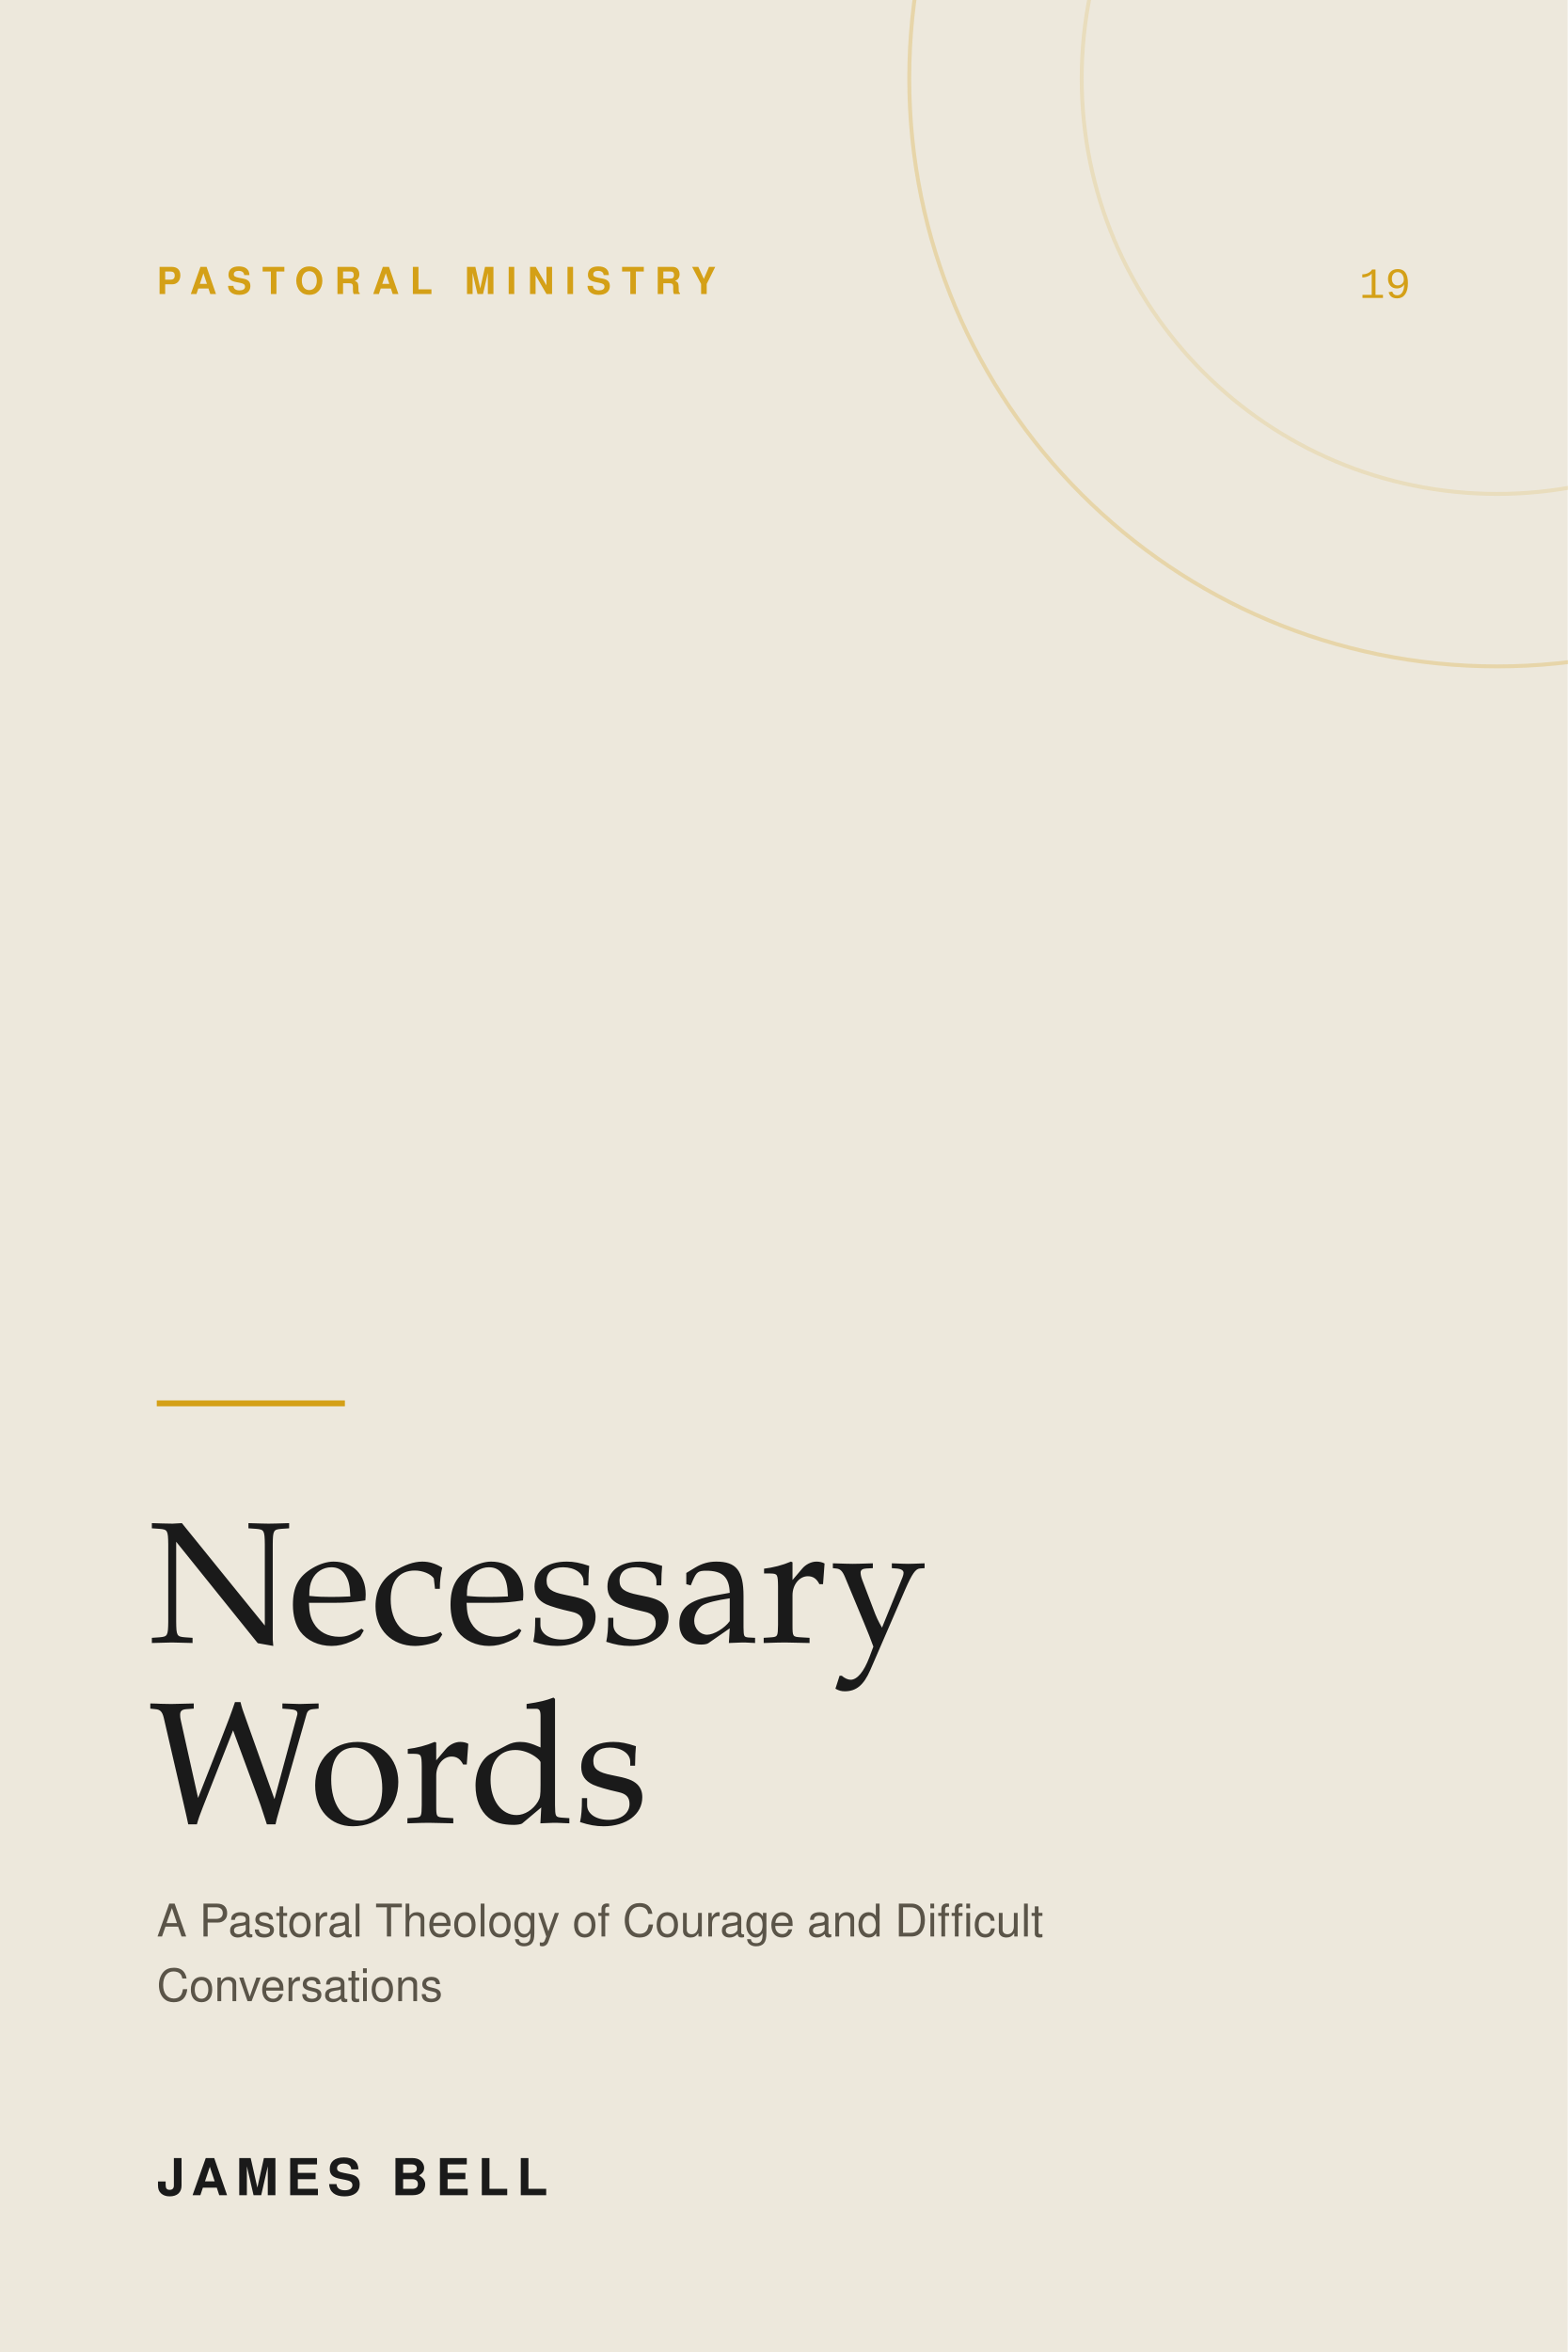
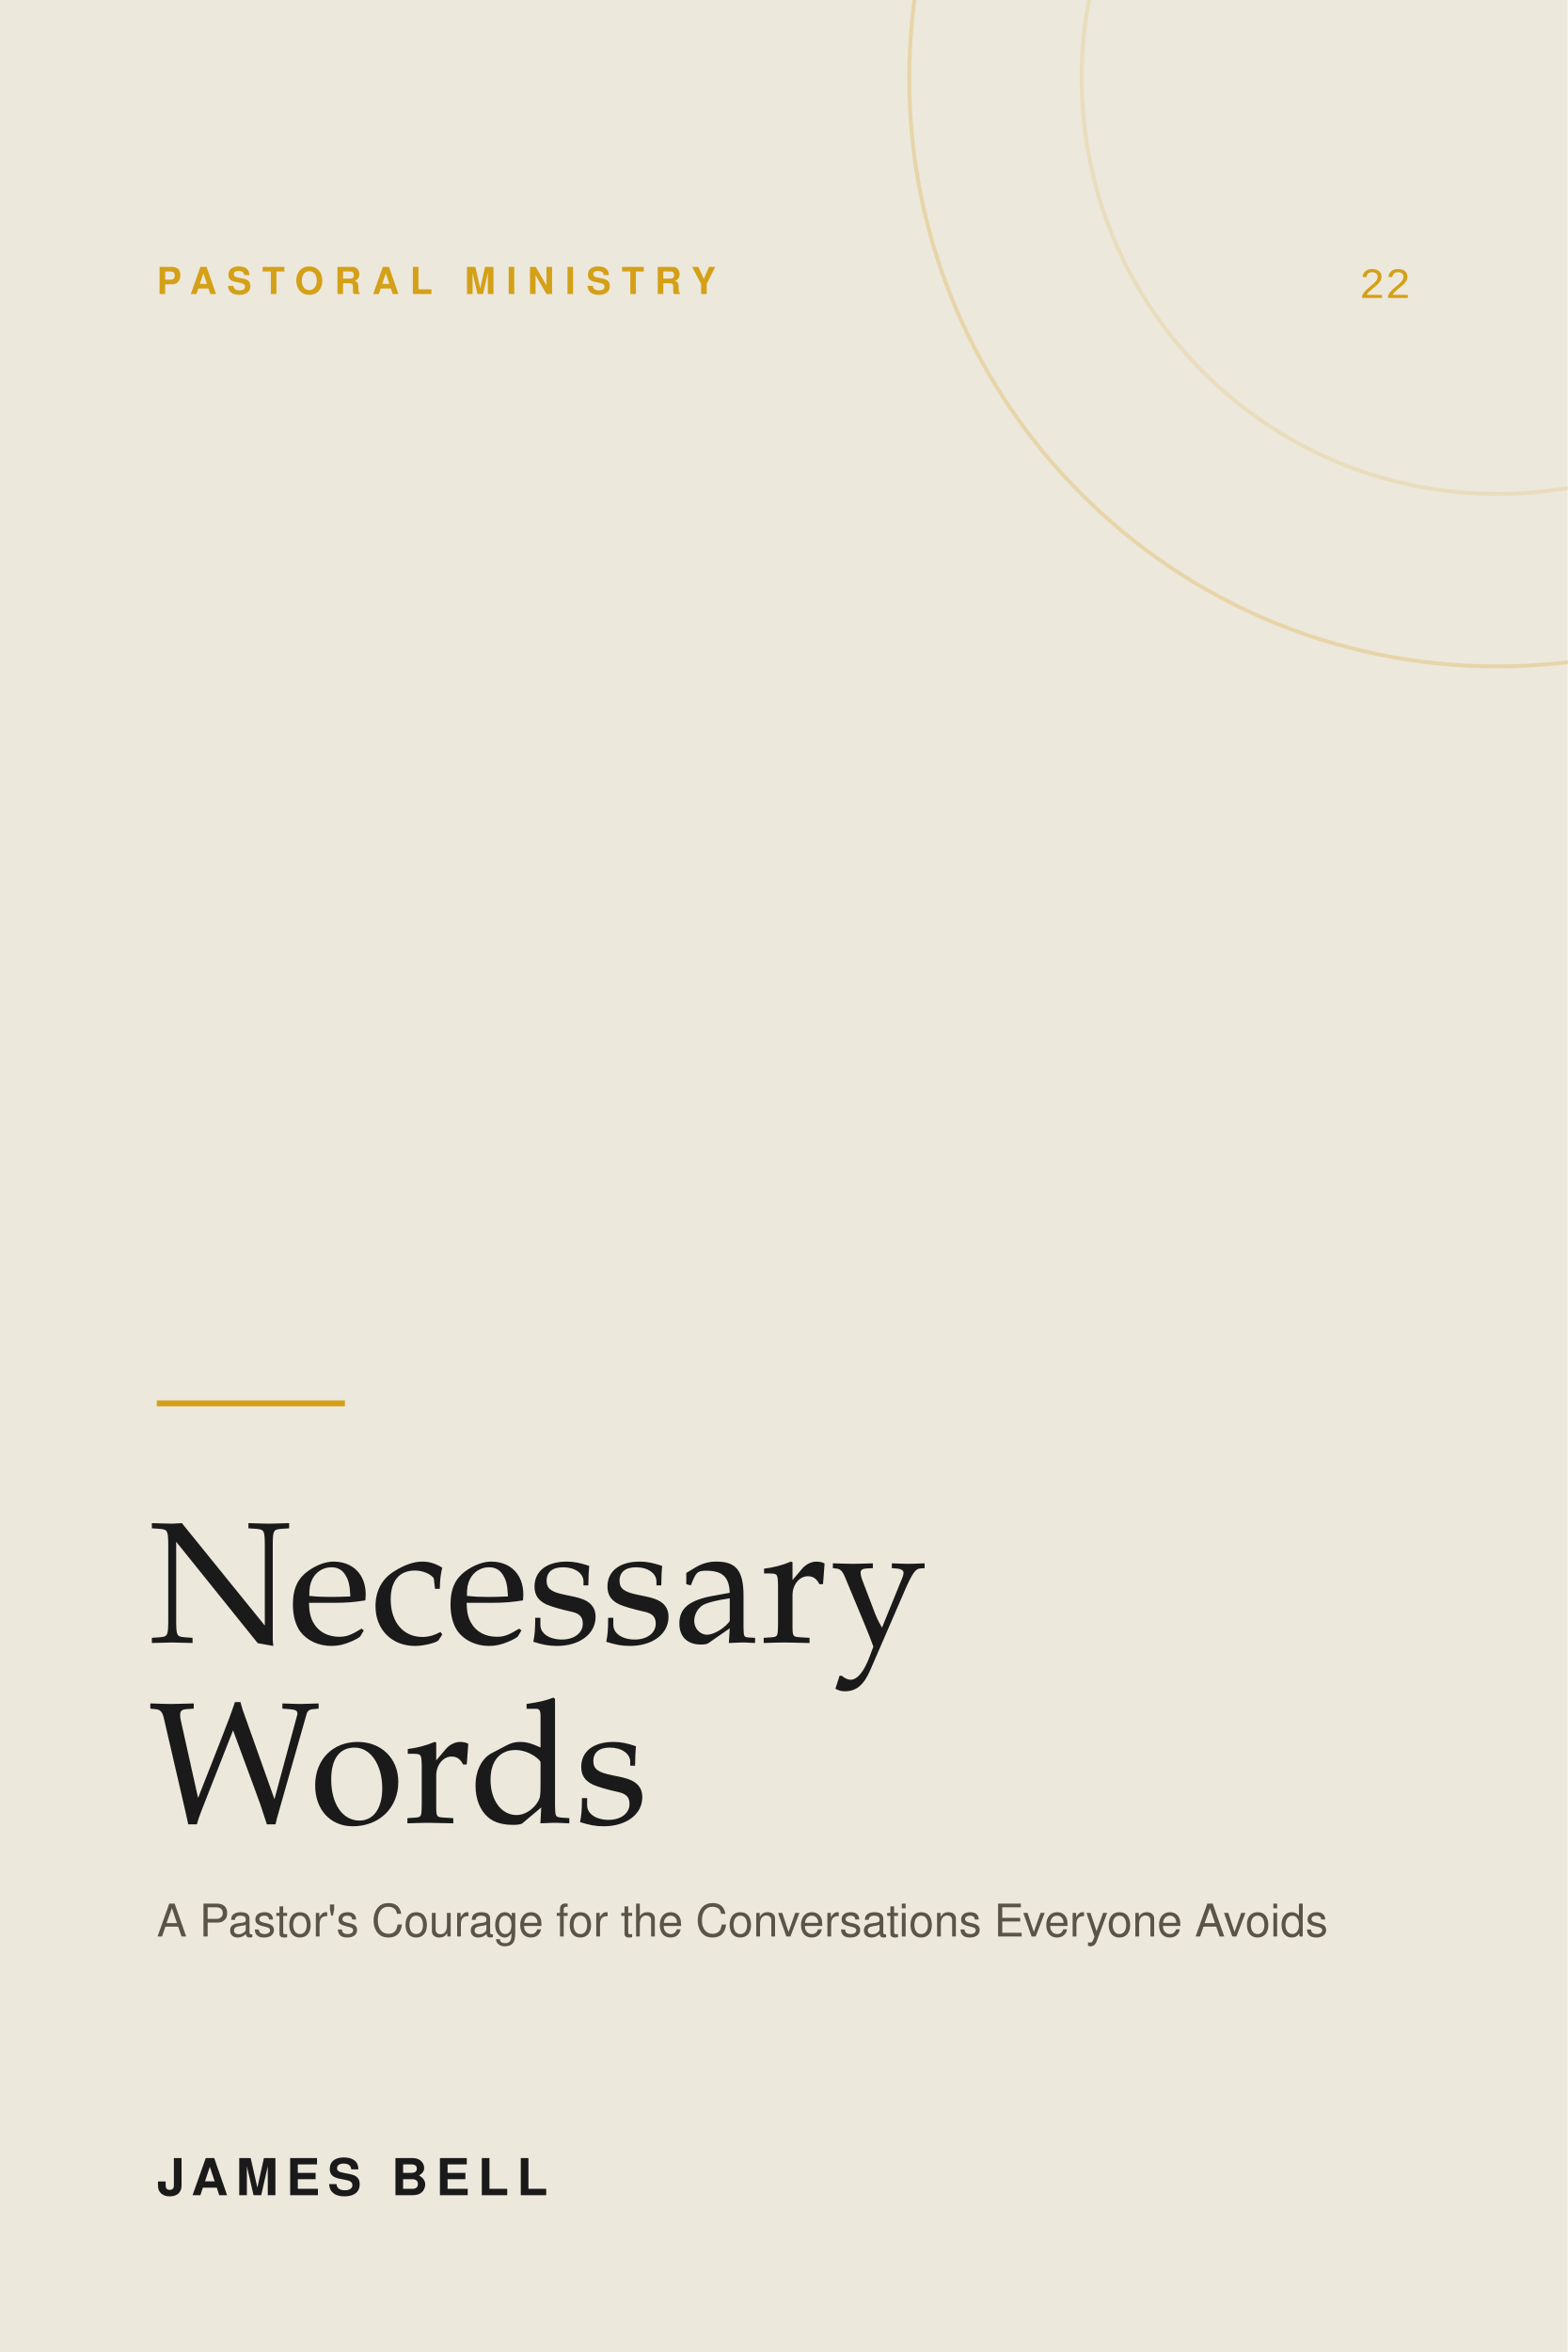
<svg xmlns="http://www.w3.org/2000/svg" width="800" height="1200" viewBox="0 0 800 1200" role="img" aria-label="Necessary Words by James Bell">
  <rect width="800" height="1200" fill="#EDE8DC" />
  <circle cx="764" cy="40" r="300" fill="none" stroke="#D4A017" stroke-width="2" opacity="0.26" />
  <circle cx="764" cy="40" r="212" fill="none" stroke="#D4A017" stroke-width="2" opacity="0.16" />
  <text x="80" y="150" font-family="Helvetica, Arial, sans-serif" font-size="19" letter-spacing="5.5" font-weight="700" fill="#D4A017">PASTORAL MINISTRY</text>
-   <text x="720" y="152" text-anchor="end" font-family="'JetBrains Mono', 'Courier New', monospace" font-size="22" fill="#D4A017">19</text>
+   <text x="720" y="152" text-anchor="end" font-family="'JetBrains Mono', 'Courier New', monospace" font-size="22" fill="#D4A017">22</text>
  <line x1="80" y1="716" x2="176" y2="716" stroke="#D4A017" stroke-width="3" />
  <text x="76" y="838" font-family="Palatino, 'Palatino Linotype', Georgia, serif" font-size="88" fill="#1A1A1A">Necessary</text>
  <text x="76" y="930" font-family="Palatino, 'Palatino Linotype', Georgia, serif" font-size="88" fill="#1A1A1A">Words</text>
-   <text x="80" y="988" font-family="Helvetica, Arial, sans-serif" font-size="23" fill="#5A5448">A Pastoral Theology of Courage and Difficult</text>
-   <text x="80" y="1021" font-family="Helvetica, Arial, sans-serif" font-size="23" fill="#5A5448">Conversations</text>
+   <text x="80" y="988" font-family="Helvetica, Arial, sans-serif" font-size="23" fill="#5A5448">A Pastor's Courage for the Conversations Everyone Avoids</text>
  <text x="80" y="1120" font-family="Helvetica, Arial, sans-serif" font-size="26" letter-spacing="4" font-weight="700" fill="#1A1A1A">JAMES BELL</text>
</svg>
